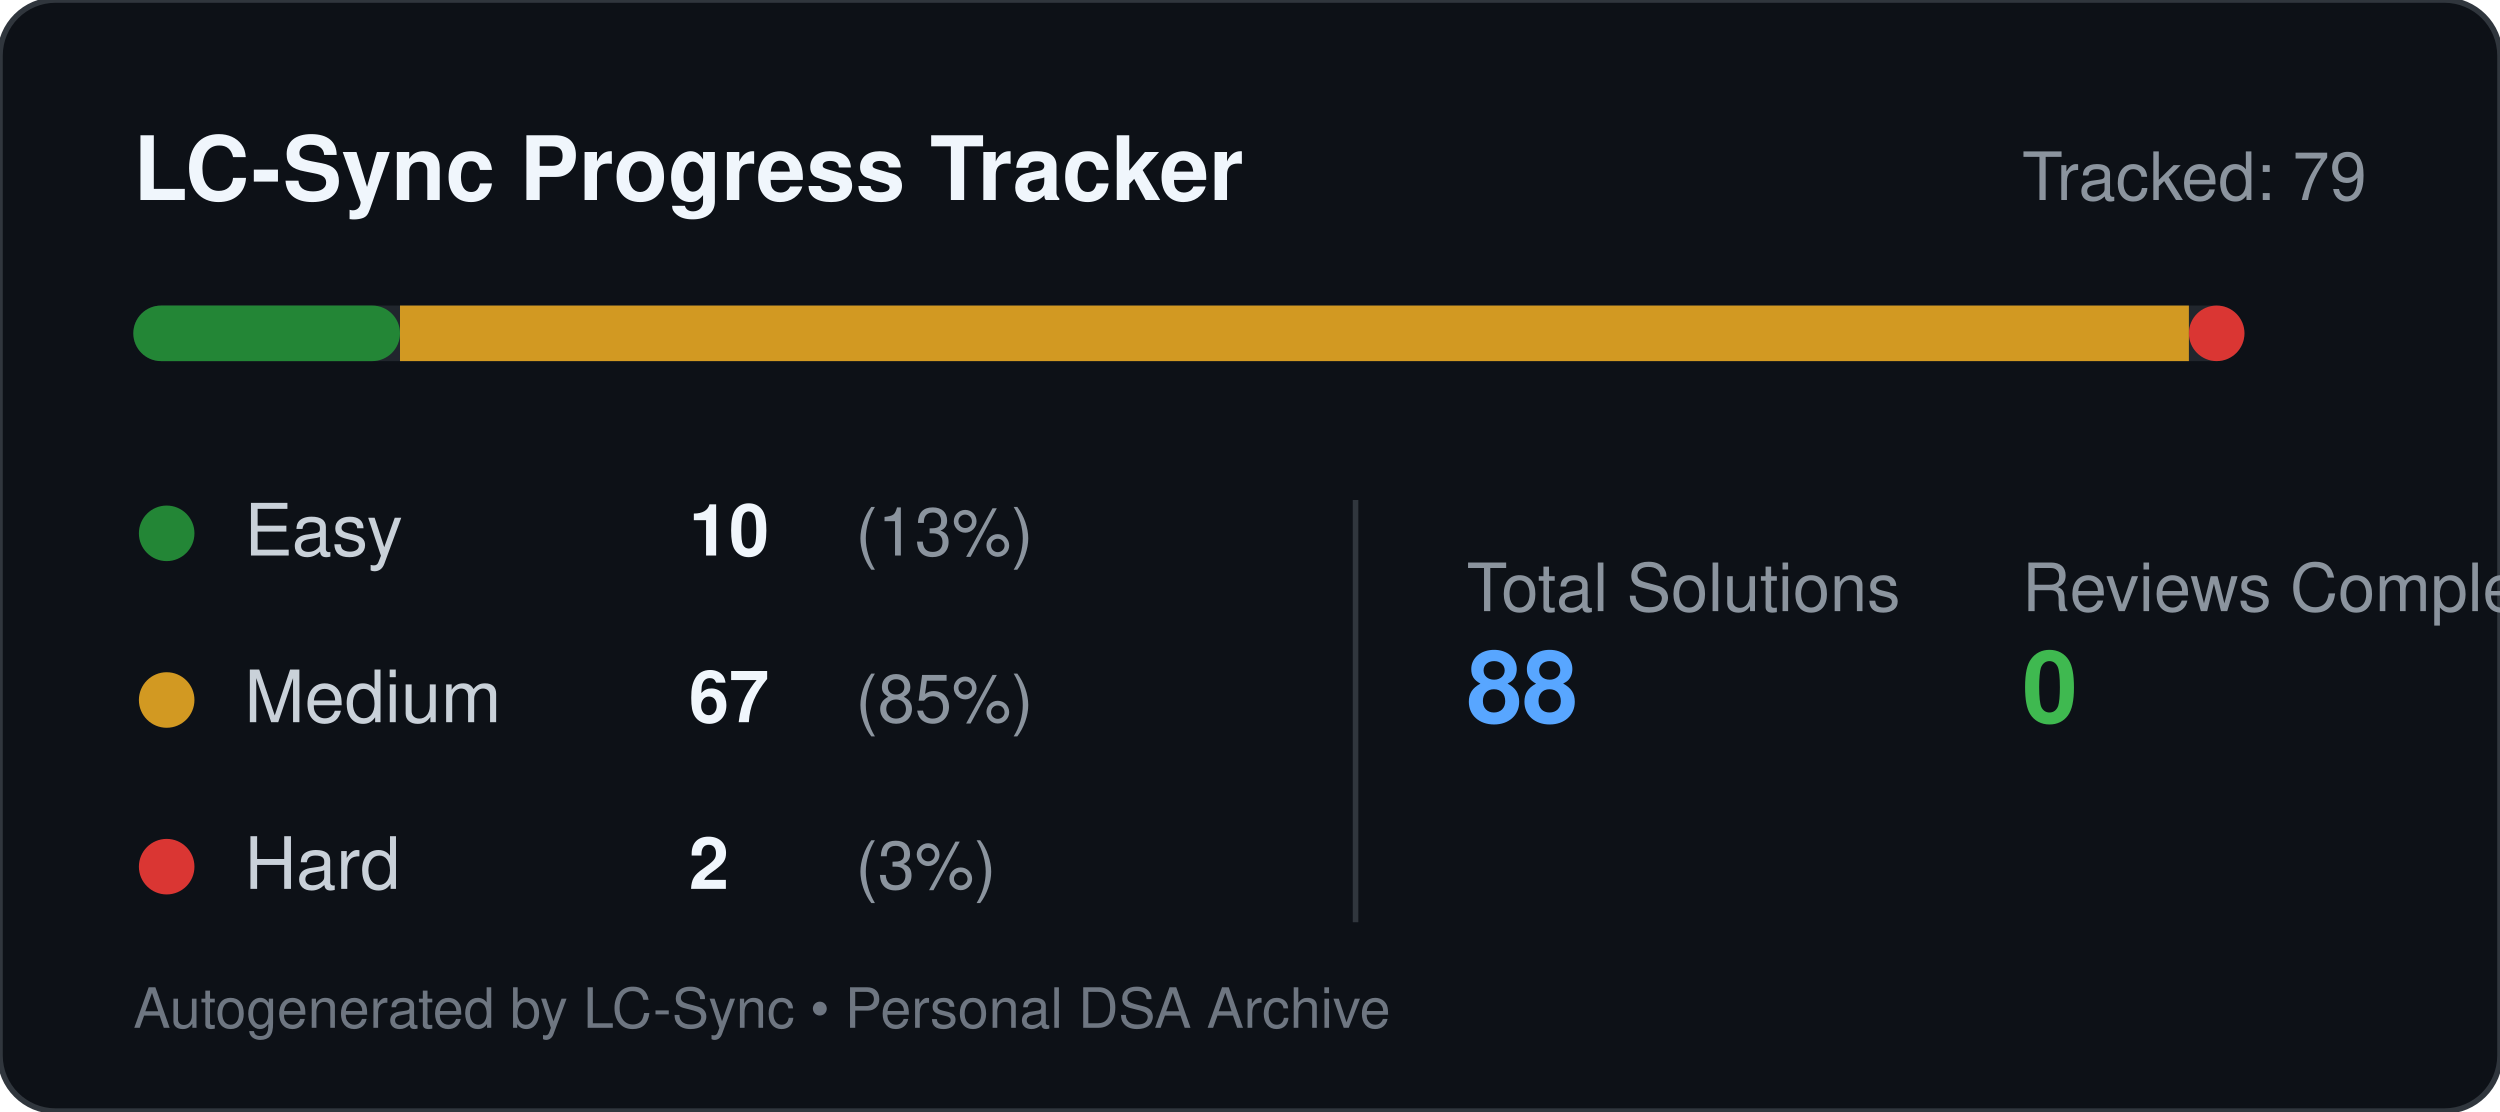
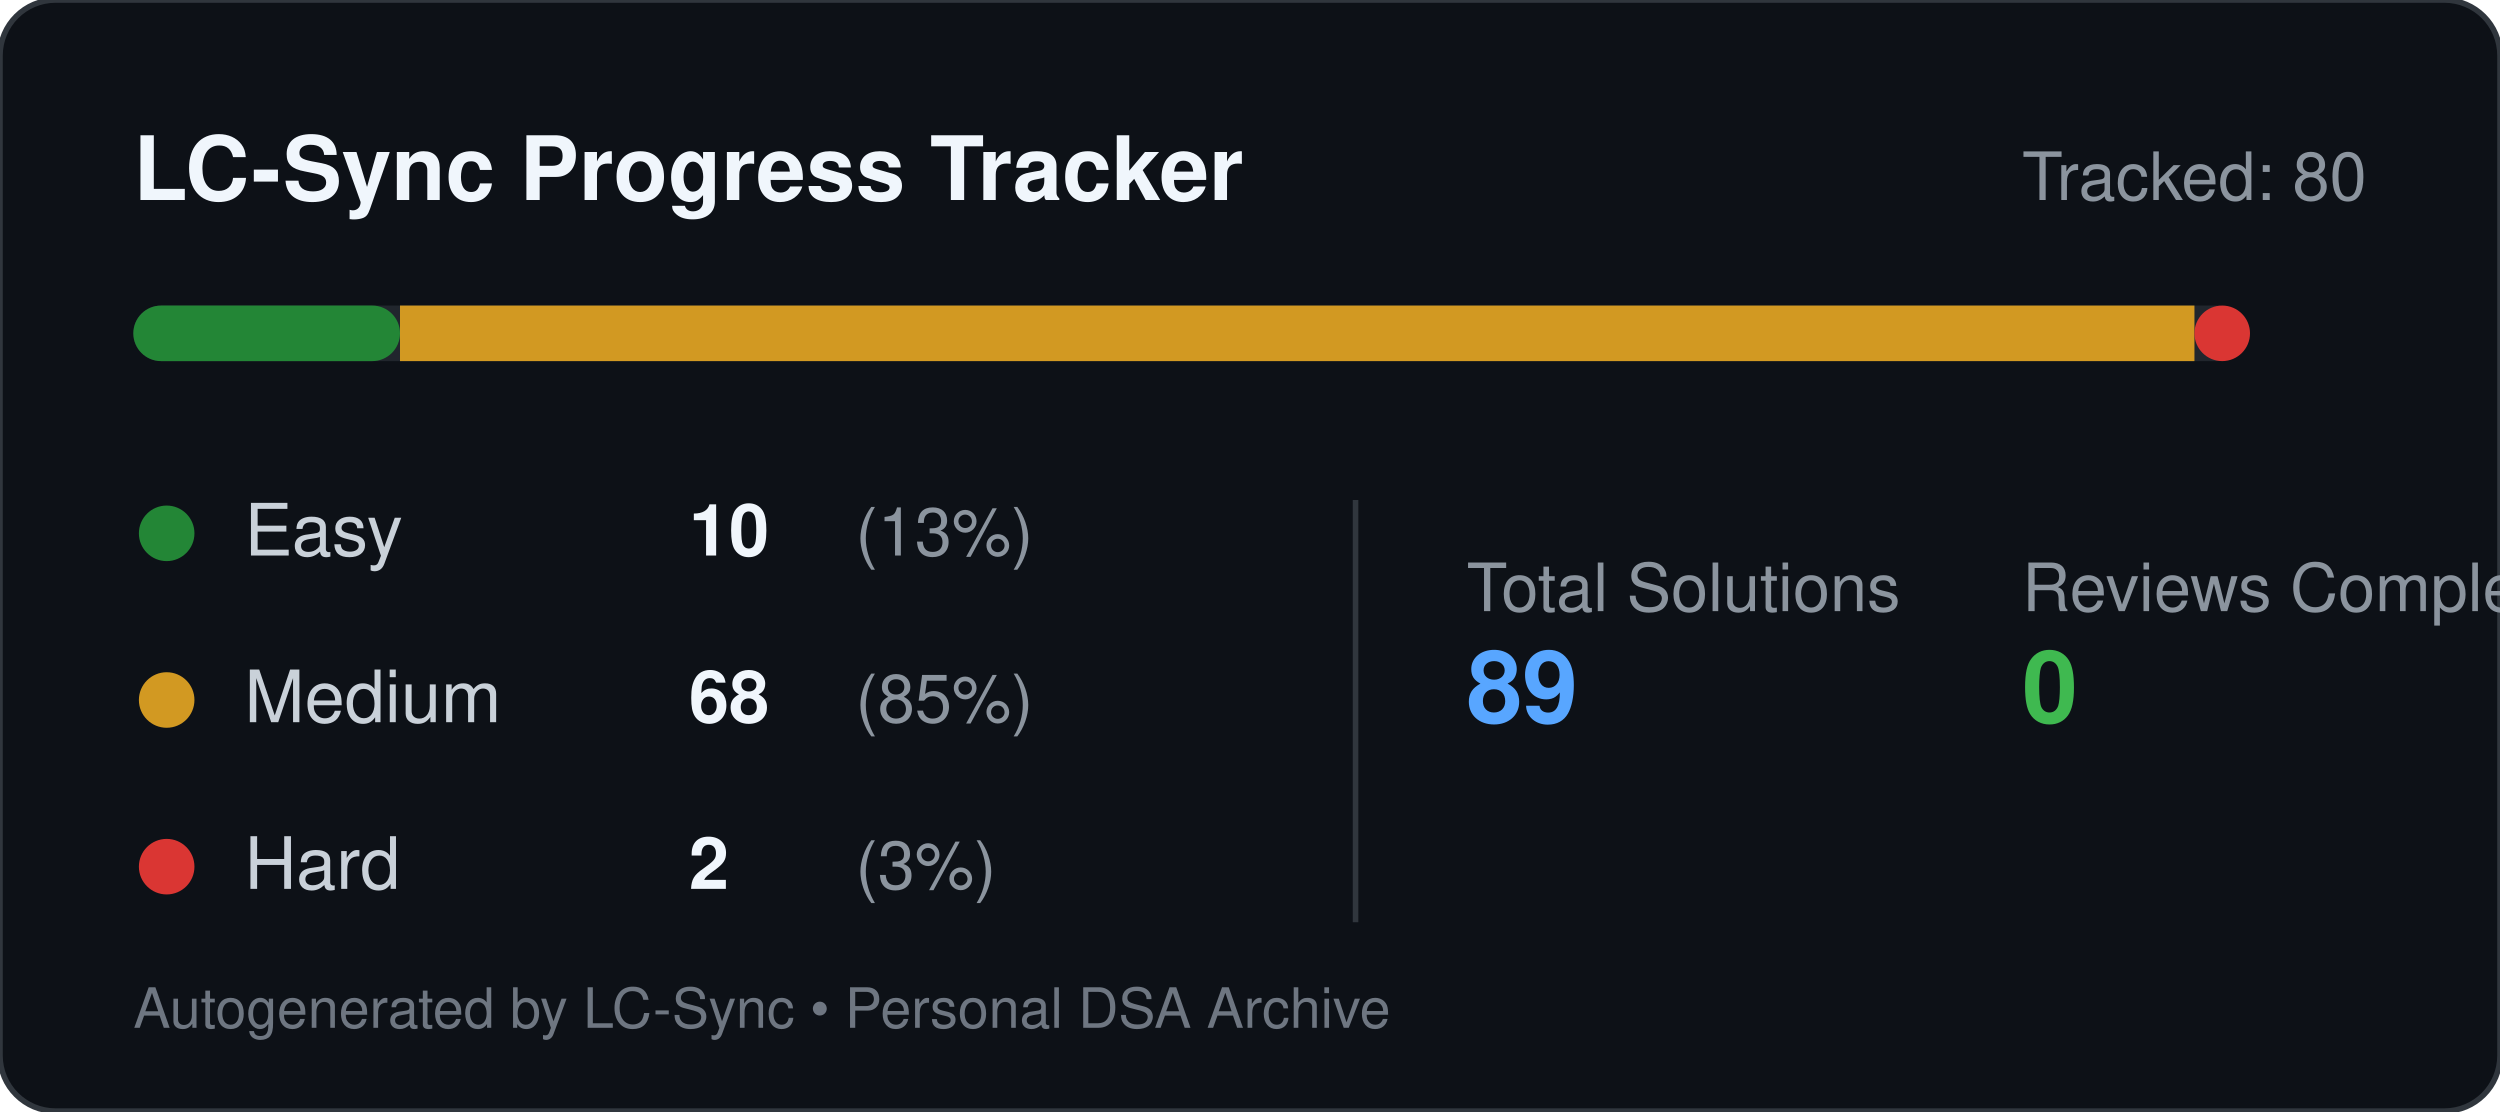
<svg xmlns="http://www.w3.org/2000/svg" width="450" height="200" viewBox="0 0 450 200" fill="none">
  <rect width="450" height="200" rx="10" fill="#0d1117" stroke="#30363d" stroke-width="1" />
  <text x="24" y="36" fill="#f0f6fc" font-family="-apple-system, BlinkMacSystemFont, 'Segoe UI', Helvetica, Arial, sans-serif" font-size="16" font-weight="600">LC-Sync Progress Tracker</text>
-   <text x="426" y="36" text-anchor="end" fill="#8b949e" font-family="-apple-system, BlinkMacSystemFont, 'Segoe UI', Helvetica, Arial, sans-serif" font-size="12">Tracked: 79</text>
+   <text x="426" y="36" text-anchor="end" fill="#8b949e" font-family="-apple-system, BlinkMacSystemFont, 'Segoe UI', Helvetica, Arial, sans-serif" font-size="12">Tracked: 80</text>
  <g transform="translate(24, 55)">
    <rect width="380" height="10" rx="5" fill="#21262d" />
    <rect x="0" y="0" width="48" height="10" rx="5" fill="#238636" />
-     <rect x="48" y="0" width="322" height="10" fill="#d29922" />
-     <rect x="370" y="0" width="10" height="10" rx="5" fill="#da3633" />
+     <rect x="48" y="0" width="323" height="10" fill="#d29922" />
+     <rect x="371" y="0" width="10" height="10" rx="5" fill="#da3633" />
  </g>
  <g transform="translate(24, 90)" font-family="-apple-system, BlinkMacSystemFont, 'Segoe UI', Helvetica, Arial, sans-serif">
    <circle cx="6" cy="6" r="5" fill="#238636" />
    <text x="20" y="10" fill="#c9d1d9" font-size="13">Easy</text>
    <text x="100" y="10" fill="#f0f6fc" font-size="13" font-weight="600">10</text>
    <text x="130" y="10" fill="#8b949e" font-size="12">(13%)</text>
    <circle cx="6" cy="36" r="5" fill="#d29922" />
    <text x="20" y="40" fill="#c9d1d9" font-size="13">Medium</text>
-     <text x="100" y="40" fill="#f0f6fc" font-size="13" font-weight="600">67</text>
+     <text x="100" y="40" fill="#f0f6fc" font-size="13" font-weight="600">68</text>
    <text x="130" y="40" fill="#8b949e" font-size="12">(85%)</text>
    <circle cx="6" cy="66" r="5" fill="#da3633" />
    <text x="20" y="70" fill="#c9d1d9" font-size="13">Hard</text>
    <text x="100" y="70" fill="#f0f6fc" font-size="13" font-weight="600">2</text>
    <text x="130" y="70" fill="#8b949e" font-size="12">(3%)</text>
    <line x1="220" y1="0" x2="220" y2="76" stroke="#30363d" stroke-width="1" />
    <text x="240" y="20" fill="#8b949e" font-size="12">Total Solutions</text>
-     <text x="240" y="40" fill="#58a6ff" font-size="18" font-weight="600">88</text>
+     <text x="240" y="40" fill="#58a6ff" font-size="18" font-weight="600">89</text>
    <text x="340" y="20" fill="#8b949e" font-size="12">Reviews Completed</text>
    <text x="340" y="40" fill="#3fb950" font-size="18" font-weight="600">0</text>
  </g>
  <text x="24" y="185" fill="#6e7681" font-family="-apple-system, BlinkMacSystemFont, 'Segoe UI', Helvetica, Arial, sans-serif" font-size="10">Autogenerated by LC-Sync • Personal DSA Archive</text>
</svg>
